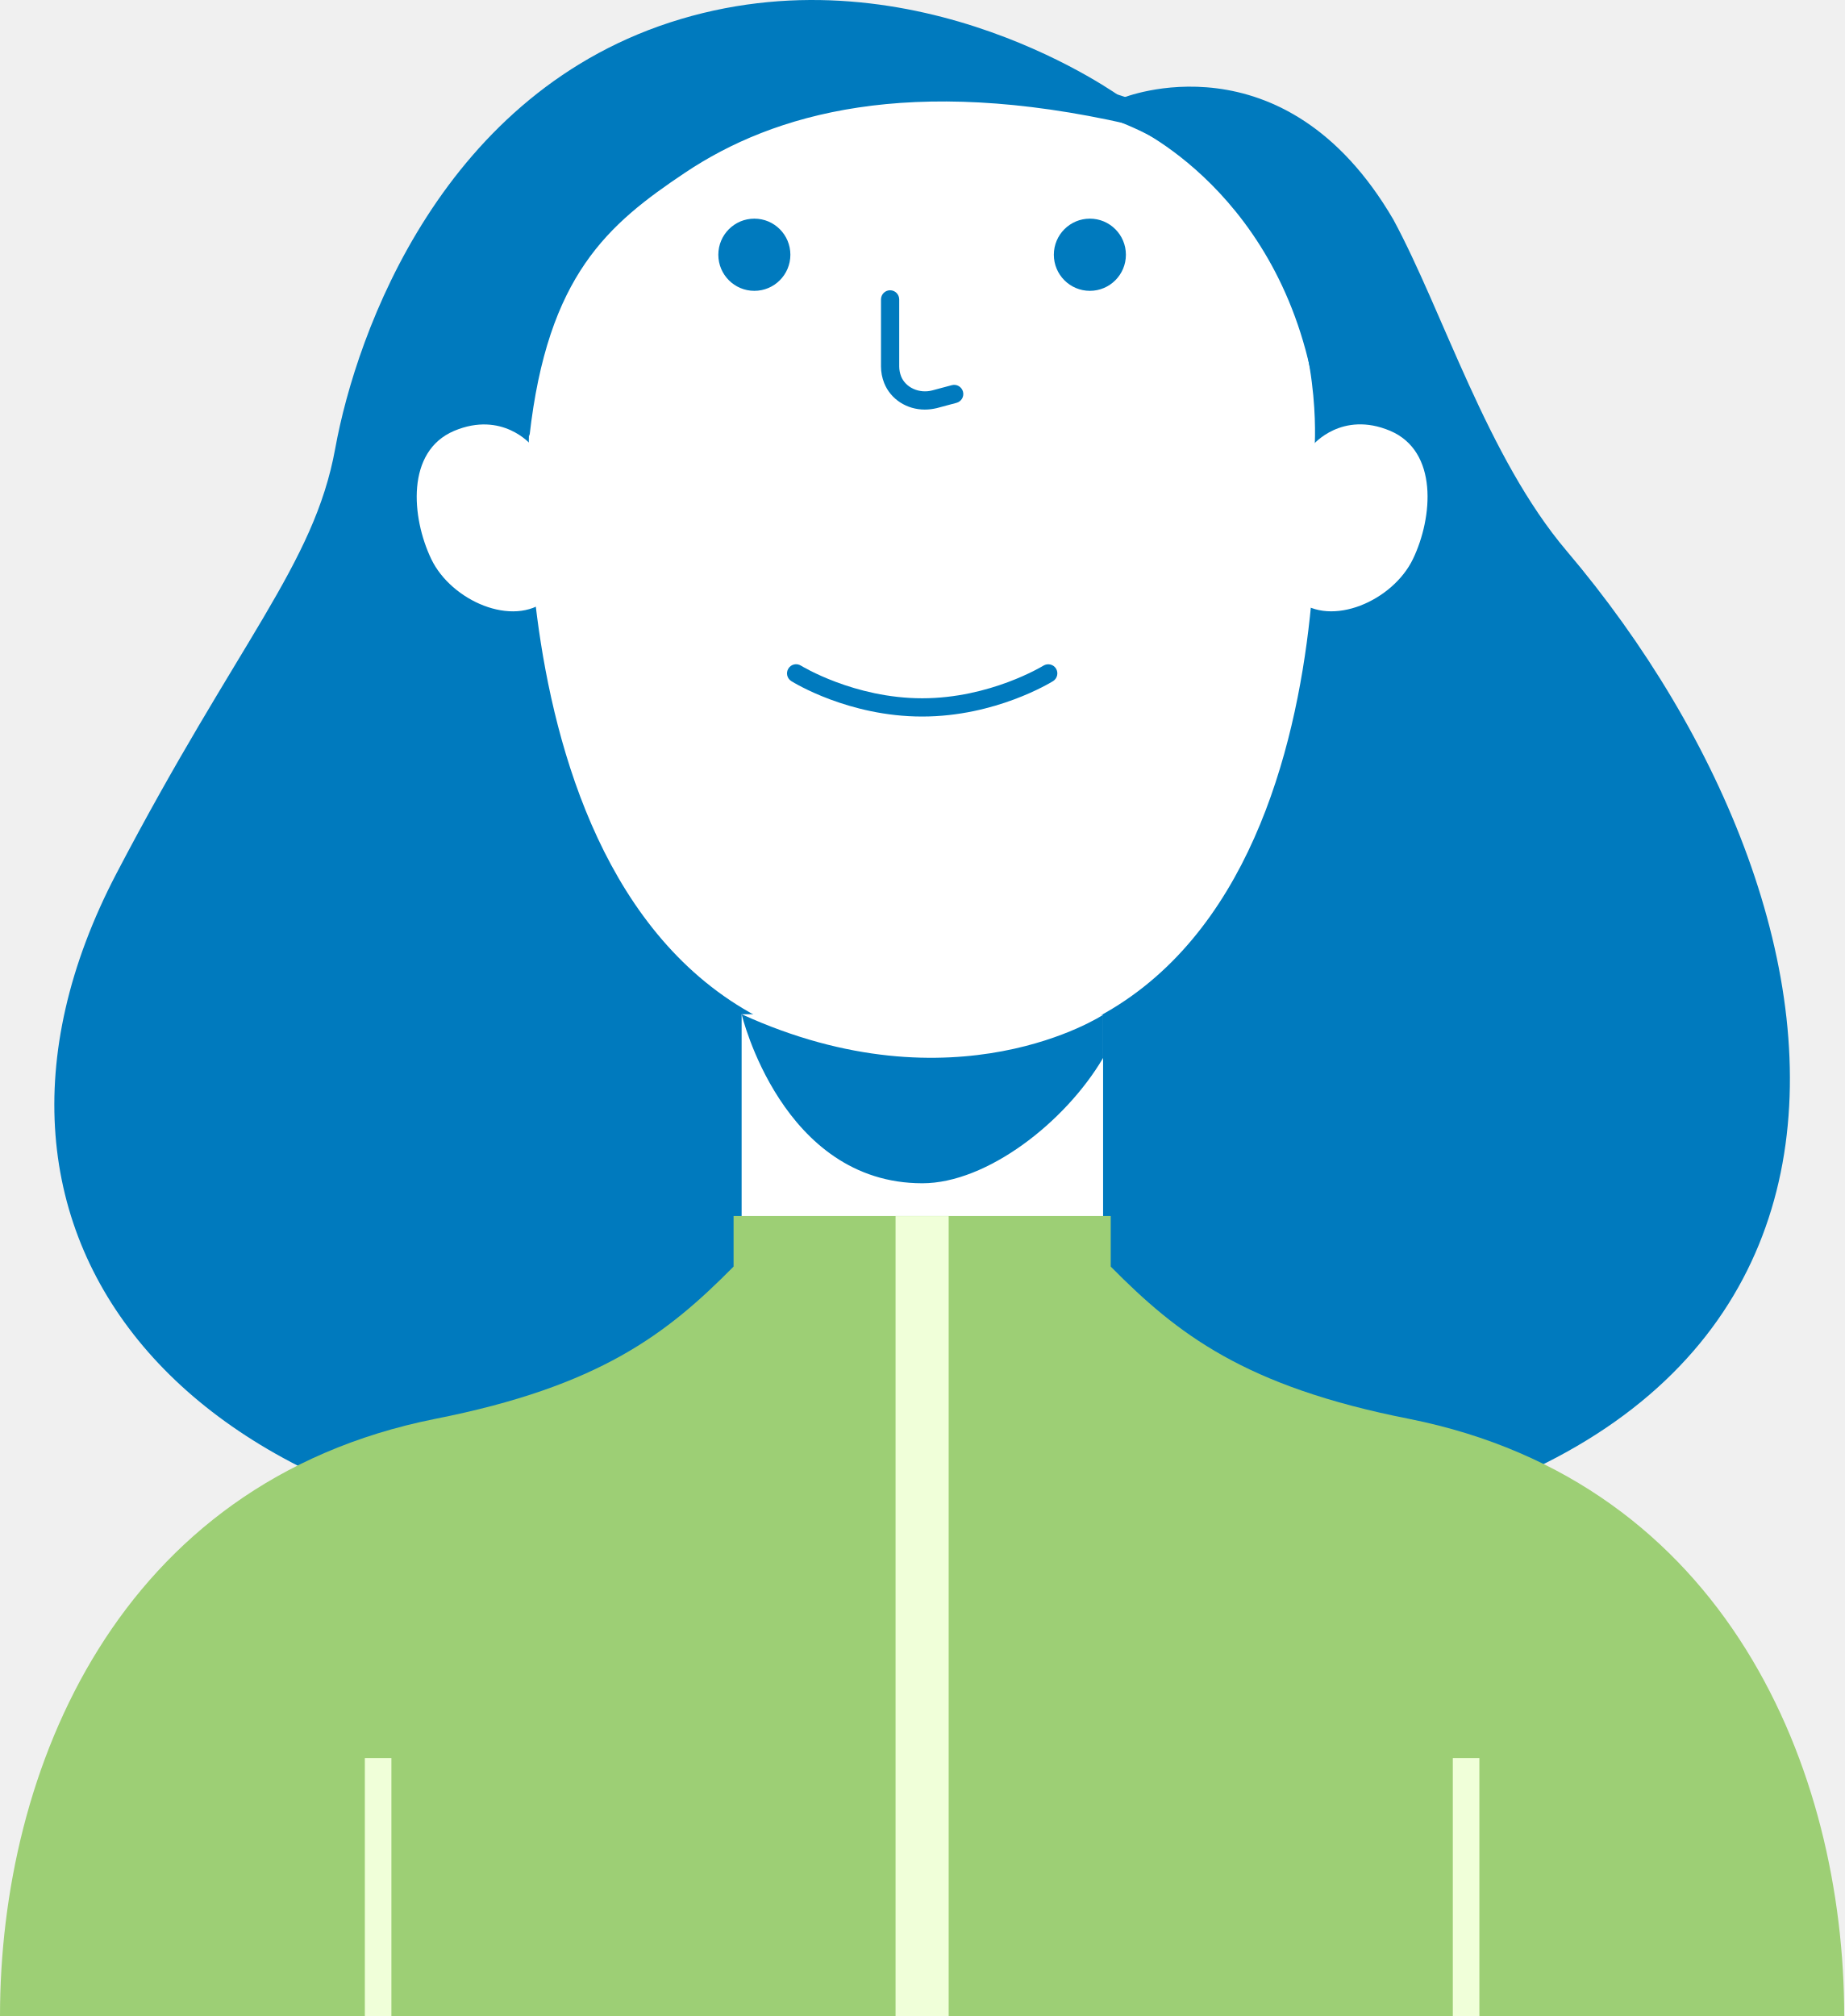
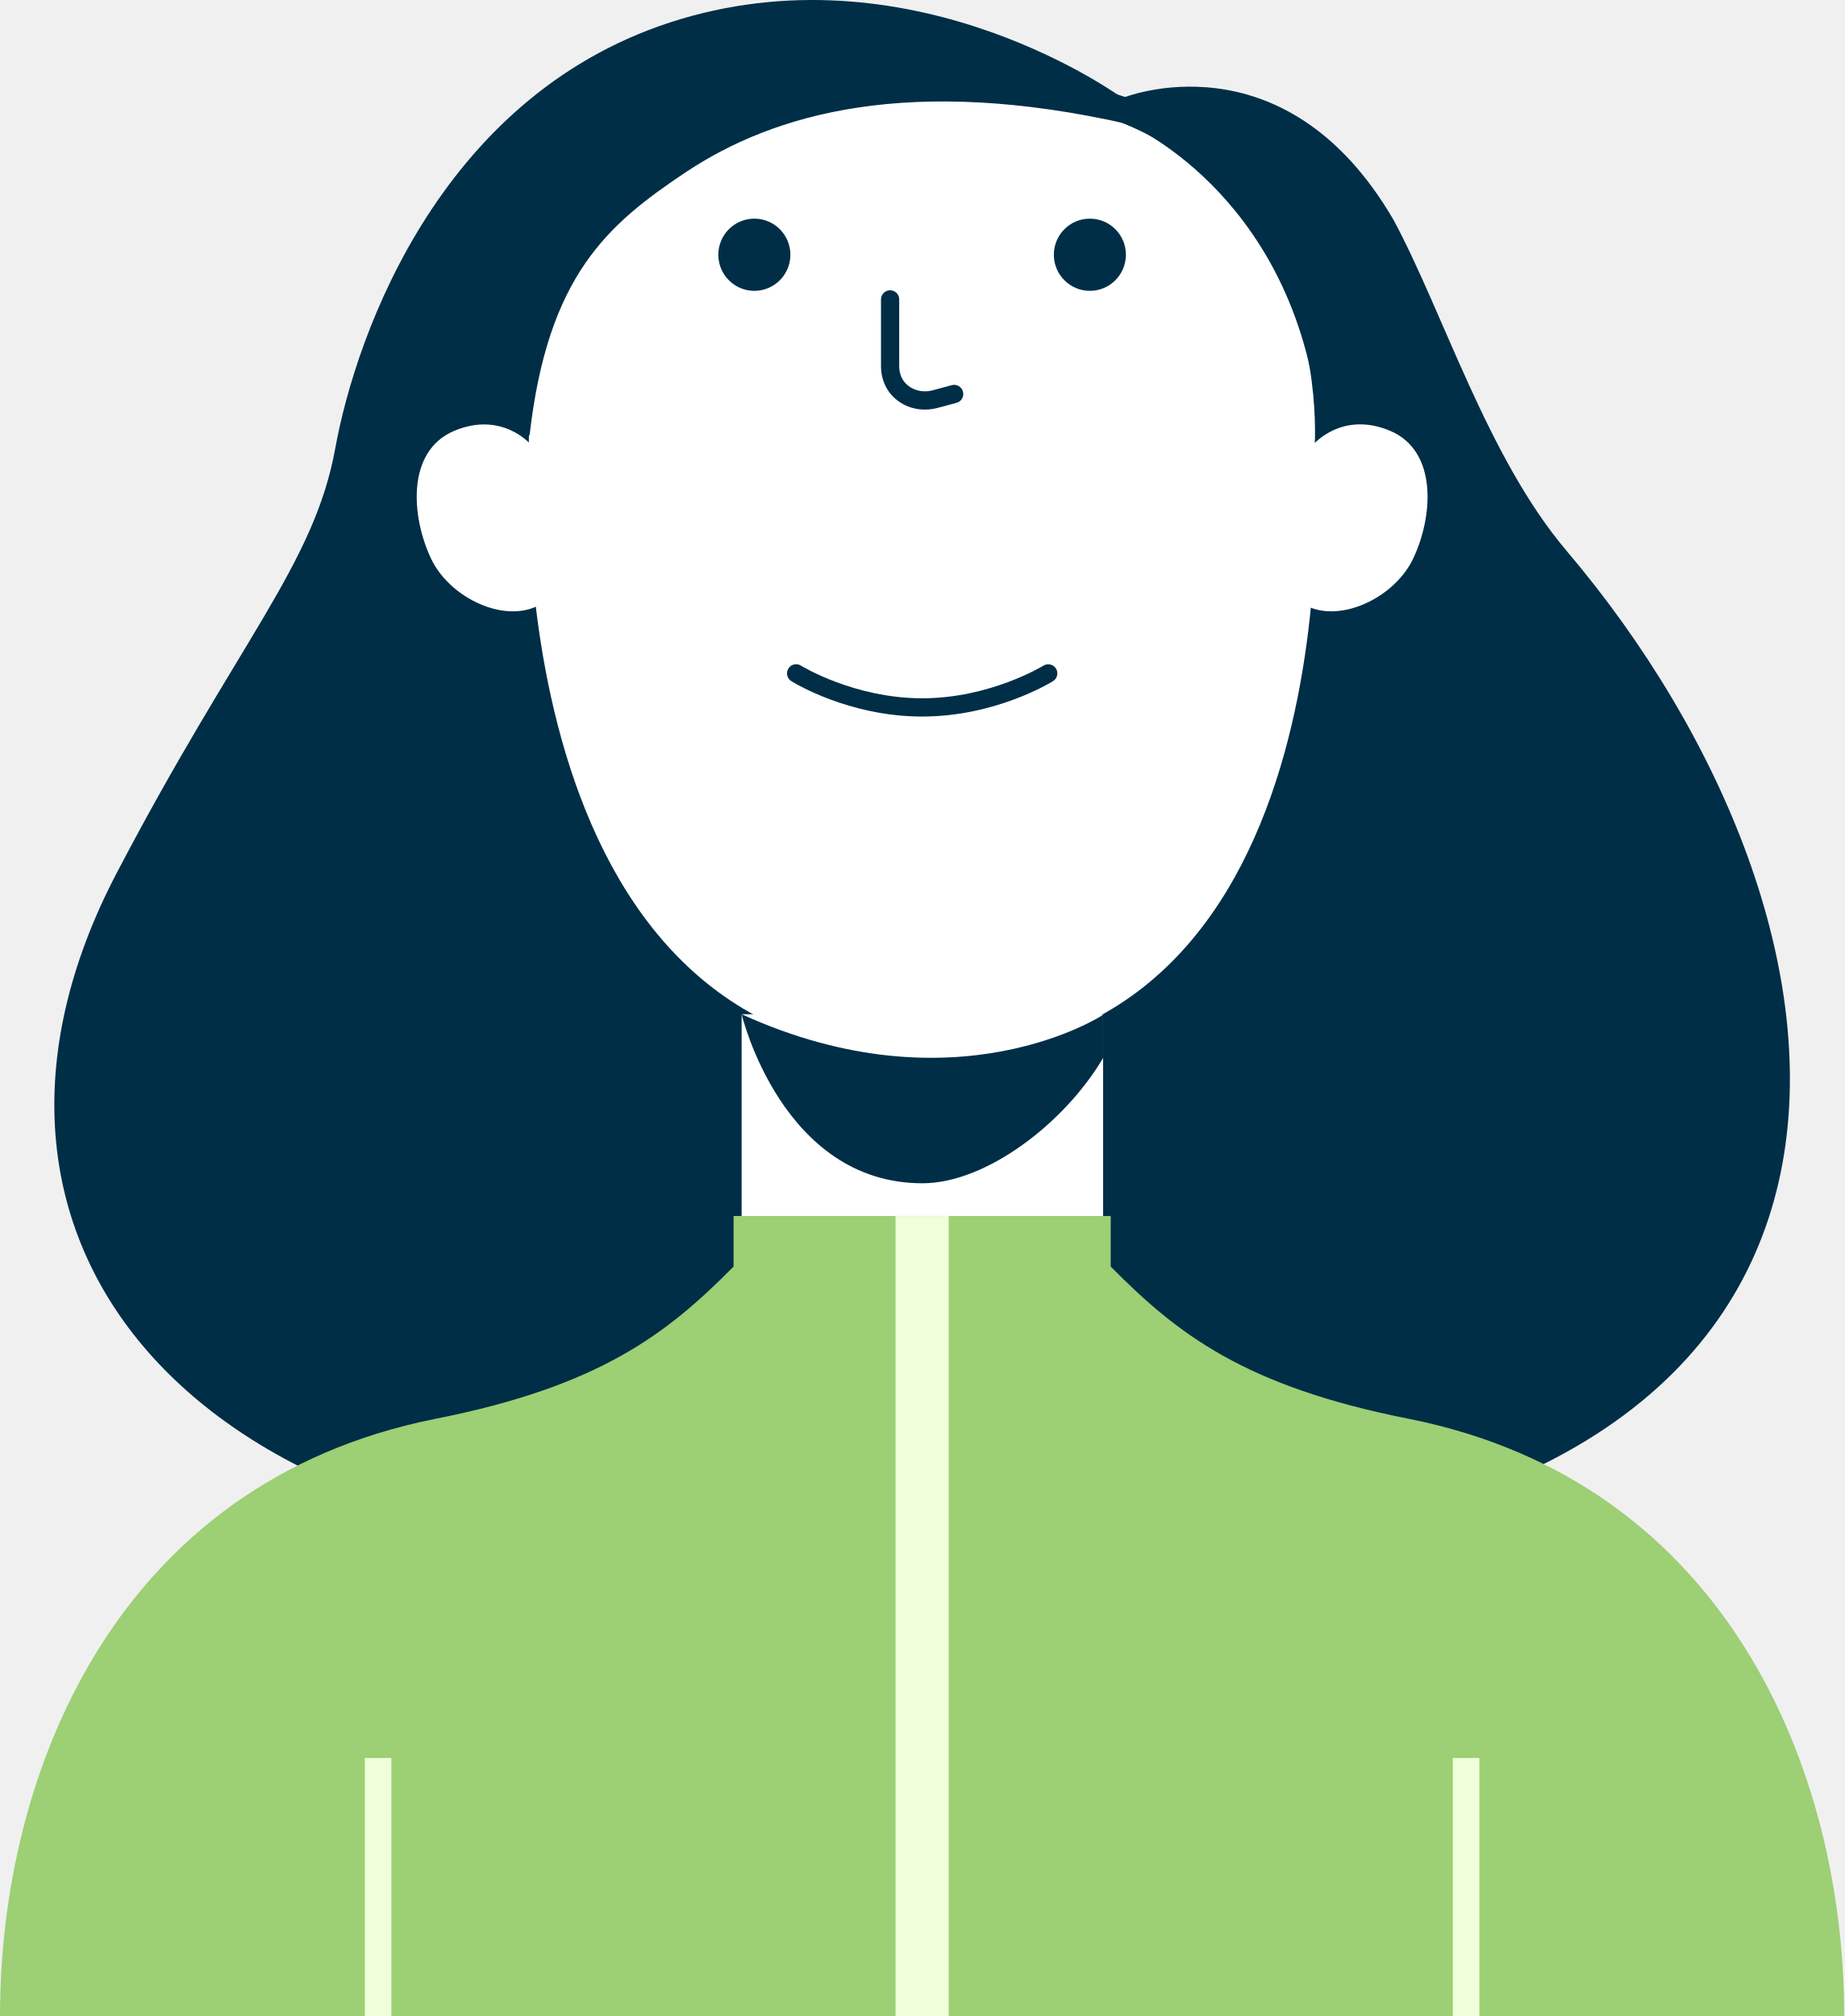
<svg xmlns="http://www.w3.org/2000/svg" width="247" height="270" viewBox="0 0 247 270" fill="none">
  <g clip-path="url(#clip0_2003_99)">
-     <path d="M209.824 73.785C199.205 61.275 193.28 41.749 186.619 29.415C171.933 4.24 150.322 13.127 150.322 13.127C150.322 13.127 123.017 -6.949 91.172 2.555C59.327 12.059 47.73 44.469 44.894 60.086C42.047 75.702 31.912 85.778 15.588 117C-10.102 166.161 25.69 208.406 96.349 207.844L156.049 207.855C262.126 201.534 251.892 123.376 209.824 73.785Z" fill="#007ABE" />
+     <path d="M209.824 73.785C199.205 61.275 193.28 41.749 186.619 29.415C171.933 4.24 150.322 13.127 150.322 13.127C150.322 13.127 123.017 -6.949 91.172 2.555C59.327 12.059 47.73 44.469 44.894 60.086C42.047 75.702 31.912 85.778 15.588 117C-10.102 166.161 25.69 208.406 96.349 207.844L156.049 207.855C262.126 201.534 251.892 123.376 209.824 73.785Z" fill="#002e47" />
    <path d="M99.328 135.832V169.641C99.328 169.641 88.401 184.993 59.315 190.047C59.315 190.047 76.76 201.479 124.841 201.479C158.39 201.479 187.696 190.047 187.696 190.047C187.696 190.047 150.443 182.272 147.739 169.641V135.92" fill="white" />
-     <path d="M99.328 135.832C99.328 135.832 104.703 158.474 123.533 158.474C132.152 158.474 142.671 150.313 147.739 141.69V135.92C147.728 135.92 127.963 148.915 99.328 135.832Z" fill="#007ABE" />
+     <path d="M99.328 135.832C99.328 135.832 104.703 158.474 123.533 158.474C132.152 158.474 142.671 150.313 147.739 141.69V135.92C147.728 135.92 127.963 148.915 99.328 135.832Z" fill="#002e47" />
    <path d="M176.033 60.482C176.033 60.482 182.496 141.459 124.336 141.459C66.175 141.459 70.846 60.482 70.846 60.482C70.846 60.482 68.043 12.323 126.303 12.323C180.54 12.323 176.033 60.482 176.033 60.482Z" fill="white" />
-     <path d="M123.852 54.855C121.478 54.855 119.301 53.5 118.422 51.308C118.136 50.593 117.993 49.833 117.993 49.073V40.097C117.993 39.426 118.543 38.875 119.213 38.875C119.884 38.875 120.433 39.426 120.433 40.097V49.073C120.433 49.524 120.521 49.976 120.686 50.405C121.291 51.925 123.127 52.74 124.852 52.289L127.48 51.584C128.139 51.407 128.799 51.804 128.975 52.454C129.15 53.103 128.766 53.775 128.106 53.952L125.479 54.656C124.929 54.788 124.391 54.855 123.852 54.855Z" fill="#007ABE" />
-     <path d="M101.032 38.952C103.697 38.952 105.857 36.787 105.857 34.117C105.857 31.447 103.697 29.283 101.032 29.283C98.367 29.283 96.206 31.447 96.206 34.117C96.206 36.787 98.367 38.952 101.032 38.952Z" fill="#007ABE" />
-     <path d="M145.968 38.952C148.633 38.952 150.794 36.787 150.794 34.117C150.794 31.447 148.633 29.283 145.968 29.283C143.303 29.283 141.143 31.447 141.143 34.117C141.143 36.787 143.303 38.952 145.968 38.952Z" fill="#007ABE" />
-     <path d="M123.5 95.965C113.662 95.965 106.286 91.417 105.978 91.219C105.407 90.866 105.231 90.106 105.593 89.534C105.945 88.961 106.693 88.785 107.275 89.148C107.341 89.192 114.398 93.52 123.511 93.52C132.624 93.52 139.67 89.192 139.747 89.148C140.329 88.796 141.077 88.972 141.429 89.534C141.78 90.106 141.616 90.855 141.044 91.219C140.714 91.417 133.338 95.965 123.5 95.965Z" fill="#007ABE" />
+     <path d="M123.852 54.855C121.478 54.855 119.301 53.5 118.422 51.308C118.136 50.593 117.993 49.833 117.993 49.073V40.097C117.993 39.426 118.543 38.875 119.213 38.875C119.884 38.875 120.433 39.426 120.433 40.097V49.073C120.433 49.524 120.521 49.976 120.686 50.405C121.291 51.925 123.127 52.74 124.852 52.289L127.48 51.584C128.139 51.407 128.799 51.804 128.975 52.454C129.15 53.103 128.766 53.775 128.106 53.952L125.479 54.656C124.929 54.788 124.391 54.855 123.852 54.855Z" fill="#002e47" />
+     <path d="M101.032 38.952C103.697 38.952 105.857 36.787 105.857 34.117C105.857 31.447 103.697 29.283 101.032 29.283C98.367 29.283 96.206 31.447 96.206 34.117C96.206 36.787 98.367 38.952 101.032 38.952Z" fill="#002e47" />
+     <path d="M145.968 38.952C148.633 38.952 150.794 36.787 150.794 34.117C150.794 31.447 148.633 29.283 145.968 29.283C143.303 29.283 141.143 31.447 141.143 34.117C141.143 36.787 143.303 38.952 145.968 38.952Z" fill="#002e47" />
+     <path d="M123.5 95.965C113.662 95.965 106.286 91.417 105.978 91.219C105.407 90.866 105.231 90.106 105.593 89.534C105.945 88.961 106.693 88.785 107.275 89.148C107.341 89.192 114.398 93.52 123.511 93.52C132.624 93.52 139.67 89.192 139.747 89.148C140.329 88.796 141.077 88.972 141.429 89.534C141.78 90.106 141.616 90.855 141.044 91.219C140.714 91.417 133.338 95.965 123.5 95.965Z" fill="#002e47" />
    <path d="M73.221 80.36C68.703 84.072 60.459 80.481 57.766 74.887C55.084 69.292 54.369 60.438 60.822 57.707C67.285 54.987 71.122 59.568 71.122 59.568L73.221 80.36Z" fill="white" />
    <path d="M173.78 80.36C178.298 84.071 186.542 80.47 189.236 74.876C191.929 69.281 192.632 60.427 186.18 57.696C179.716 54.976 175.88 59.557 175.88 59.557L173.78 80.36Z" fill="white" />
-     <path d="M151.113 16.629C121.884 9.989 103.647 15.165 91.753 23.127C81.442 30.032 73.341 36.827 70.912 58.434C69.692 53.599 70.912 27.796 89.951 14.361C108.088 2.918 118.718 2.566 151.113 13.127C178.462 27.741 176.395 54.491 176.395 54.491C172.46 25.638 151.113 16.629 151.113 16.629Z" fill="#007ABE" />
+     <path d="M151.113 16.629C121.884 9.989 103.647 15.165 91.753 23.127C81.442 30.032 73.341 36.827 70.912 58.434C69.692 53.599 70.912 27.796 89.951 14.361C108.088 2.918 118.718 2.566 151.113 13.127C178.462 27.741 176.395 54.491 176.395 54.491C172.46 25.638 151.113 16.629 151.113 16.629Z" fill="#002e47" />
    <path d="M188.773 190.036C166.667 185.686 157.675 178.638 148.761 169.63V162.857H123.511H98.25V169.63C89.335 178.638 80.333 185.675 58.238 190.036C15.774 198.538 0 237.05 0 270H123.5H247C247 237.05 231.226 198.538 188.773 190.036Z" fill="#9DCF75" />
    <path d="M123.5 162.868C123.5 198.582 123.5 234.285 123.5 270" stroke="#F0FFD9" stroke-width="7.113" stroke-miterlimit="10" />
    <path d="M50.642 235.453C50.642 246.972 50.642 258.481 50.642 270" stroke="#F0FFD9" stroke-width="3.557" stroke-miterlimit="10" />
    <path d="M196.357 235.453C196.357 246.972 196.357 258.481 196.357 270" stroke="#F0FFD9" stroke-width="3.557" stroke-miterlimit="10" />
  </g>
  <defs>
    <clipPath id="clip0_2003_99">
      <rect width="247" height="270" fill="white" />
    </clipPath>
  </defs>
</svg>
